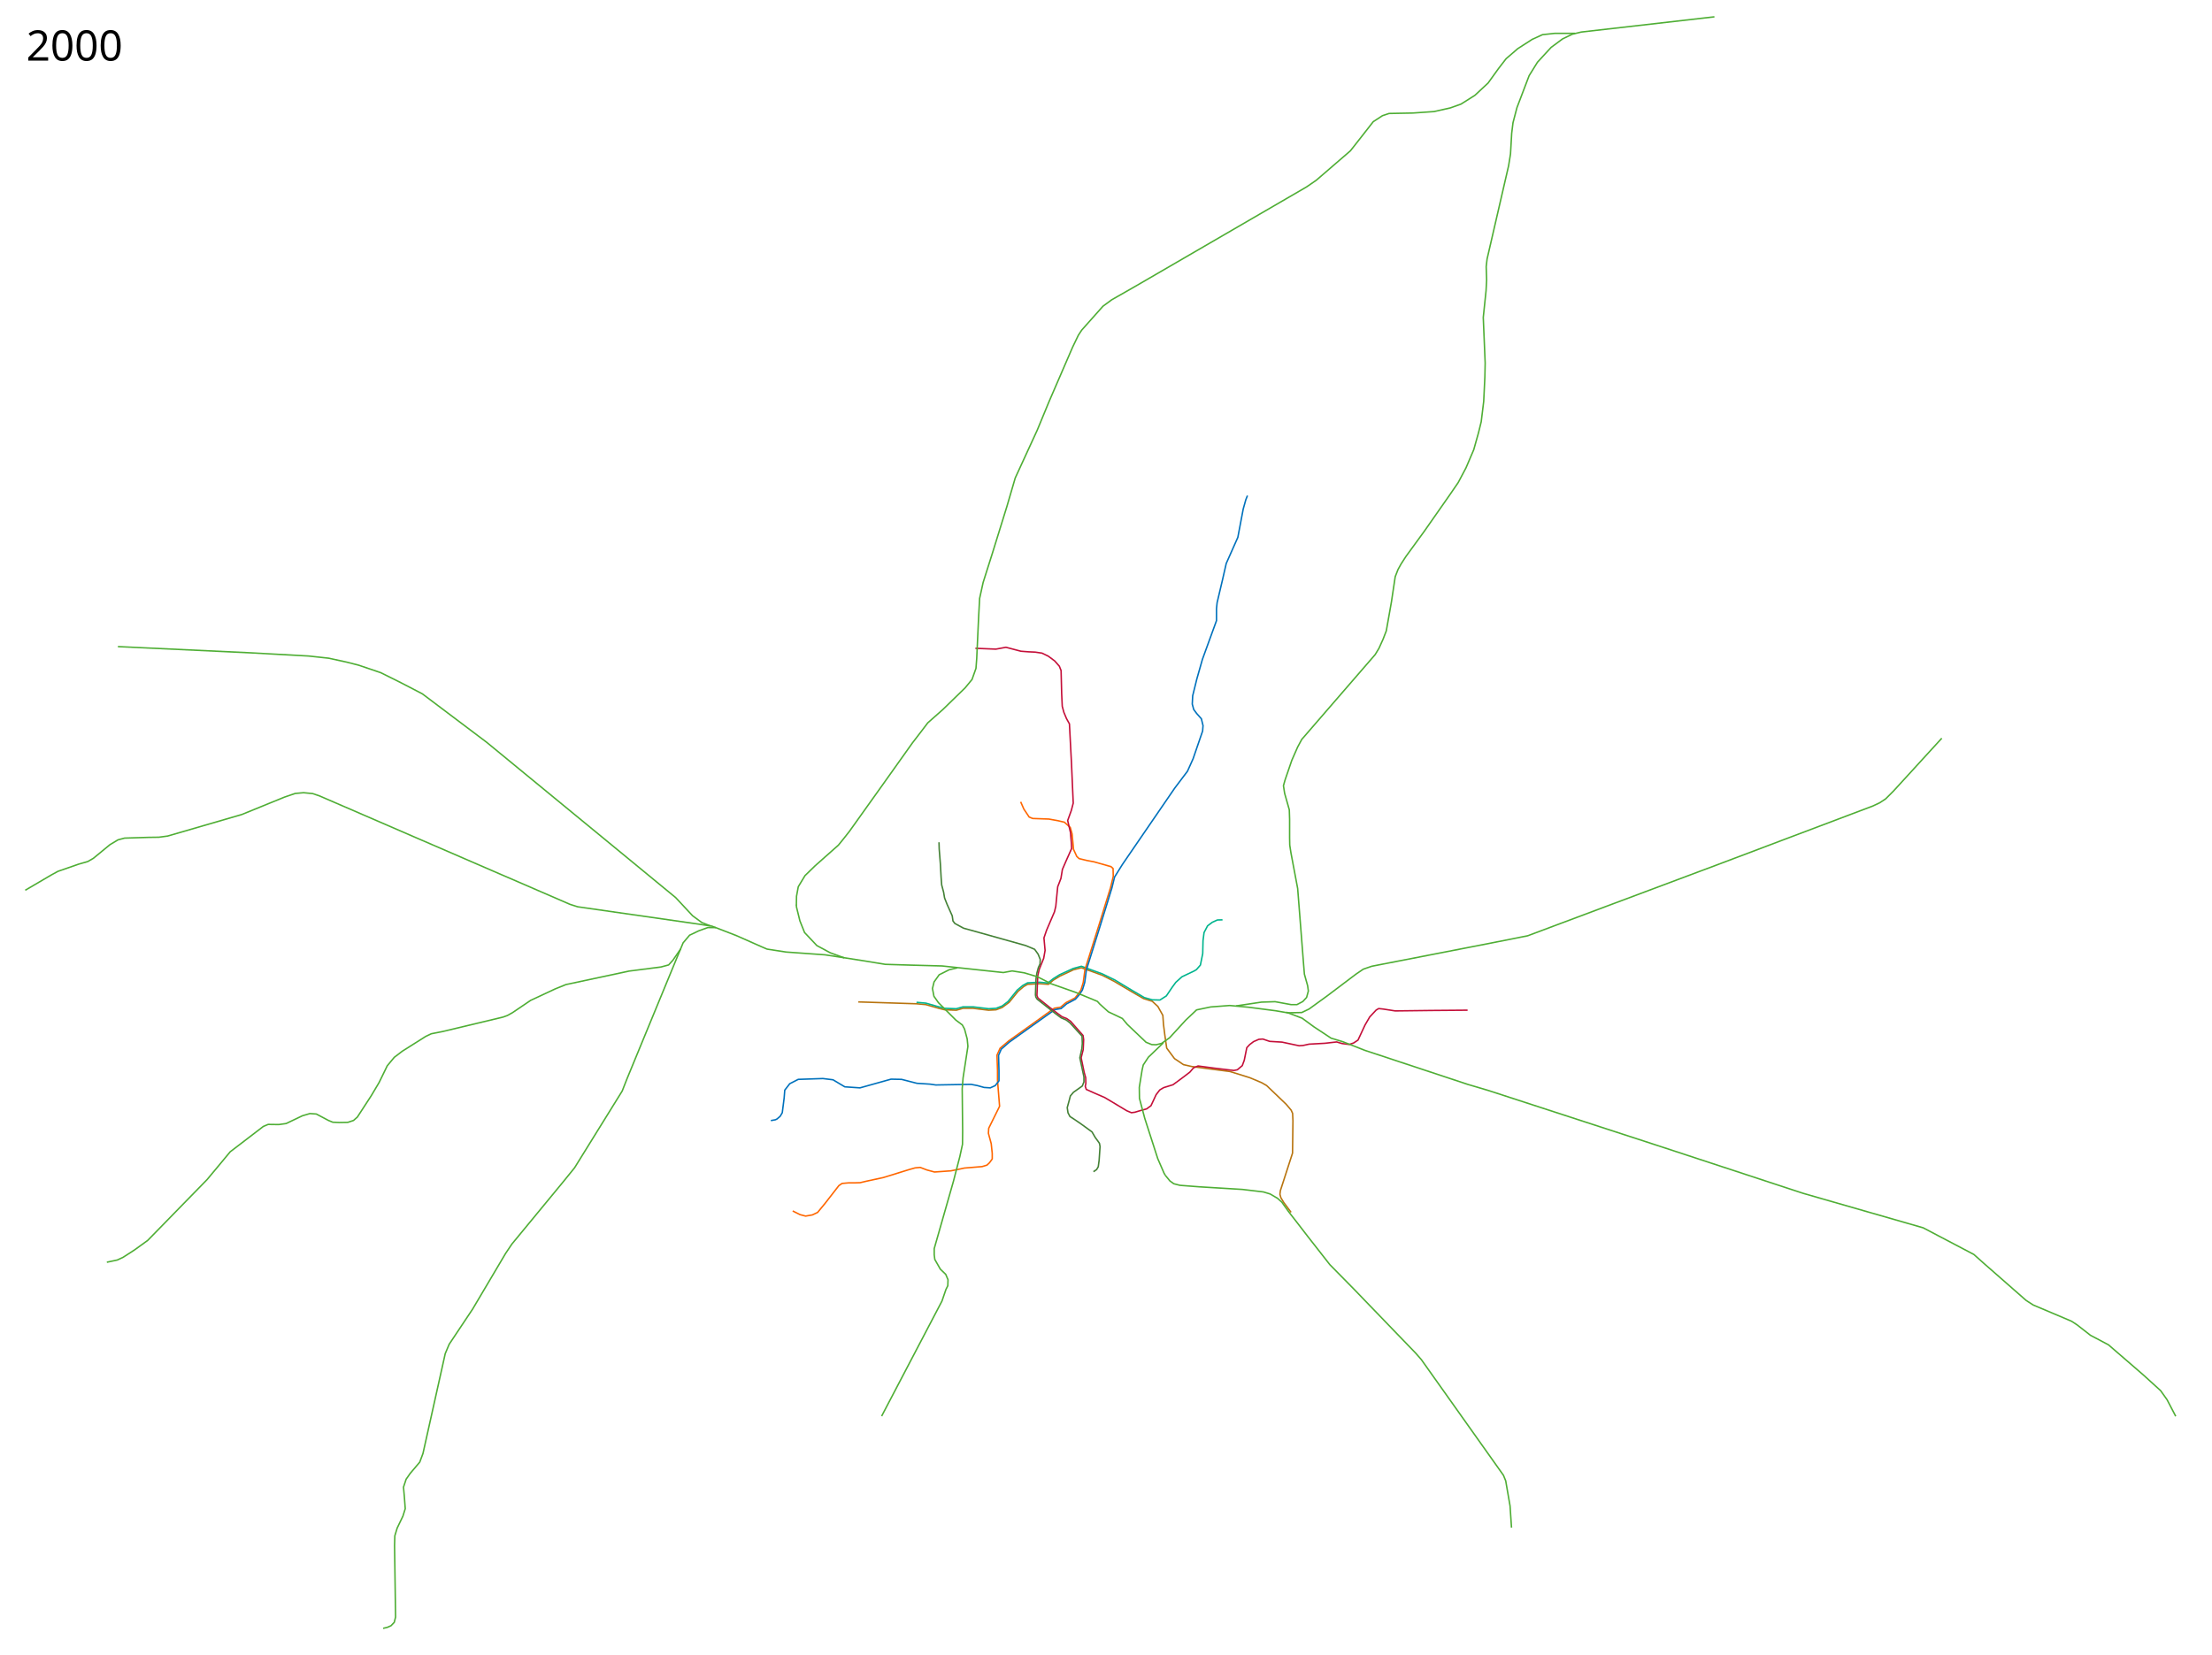
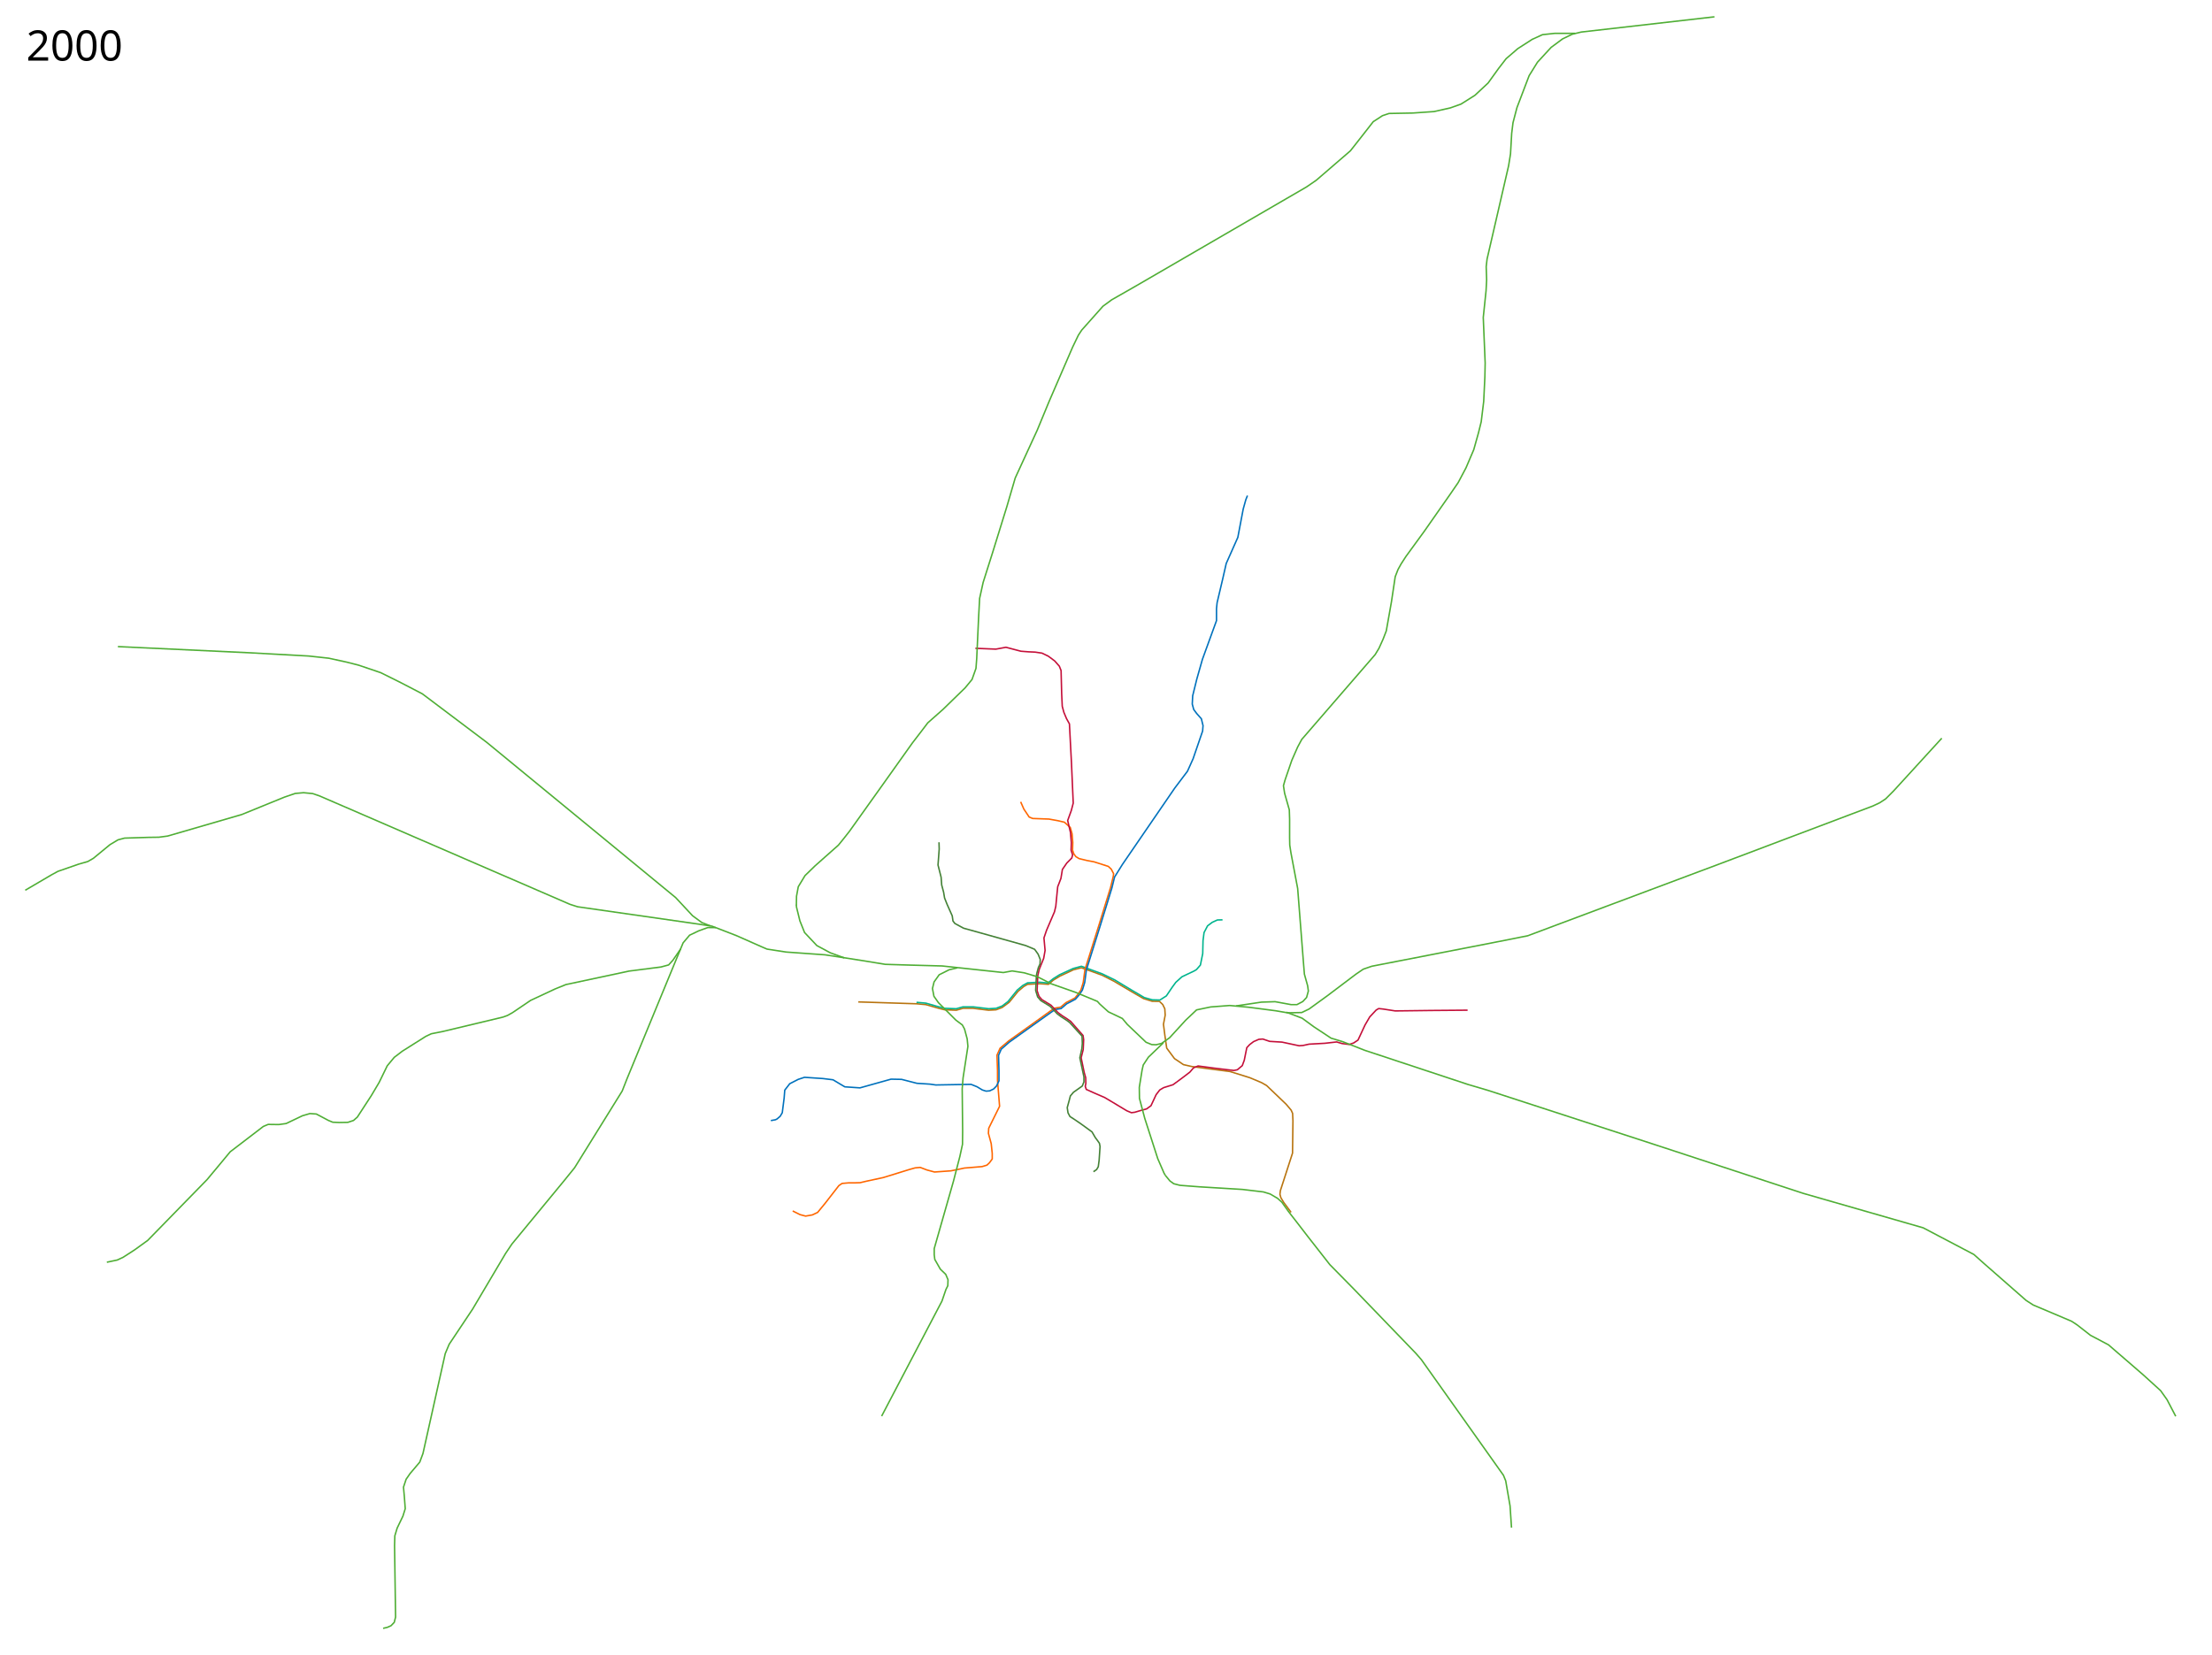
<svg xmlns="http://www.w3.org/2000/svg" height="5650" viewBox="100, 0, 7550, 5650" width="7550">
-   <path d="M3029.571 3420.682l198.697 6.365 31.82 2.828 44.548 12.728 19.799 4.95 39.598 1.414 22.627-6.364h35.356l52.326 6.364 25.455-1.414 20.506-7.779 24.042-17.677 30.406-37.477 19.092-16.263 13.435-7.779 41.012-2.12 30.405 2.12 16.264-14.142 21.92-13.435 46.67-21.92 27.576-7.071 70.711 25.456 40.305 20.506 60.811 36.062 40.305 23.335 29.699 9.192 19.092 17.678 16.97 30.405 2.122 30.406 4.95 38.89 6.117 42.468 26.578 35.812 30.575 20.588 28.653 6.492 64.347 8.485 65.76 8.485 67.883 21.214 40.305 16.97 16.876 9.75 66.69 63.826 16.971 20.013 5.097 11.255 1.14 25.264-1.415 110.308-41.468 128.192-1.537 12.445 3.195 11.624 9.783 16.238 25.077 33.734" fill="none" stroke="#b8740f" stroke-width="5" stroke-linejoin="round" />
+   <path d="M3029.571 3420.682l198.697 6.365 31.82 2.828 44.548 12.728 19.799 4.95 39.598 1.414 22.627-6.364h35.356l52.326 6.364 25.455-1.414 20.506-7.779 24.042-17.677 30.406-37.477 19.092-16.263 13.435-7.779 41.012-2.12 30.405 2.12 16.264-14.142 21.92-13.435 46.67-21.92 27.576-7.071 70.711 25.456 40.305 20.506 60.811 36.062 40.305 23.335 29.699 9.192 24.516.283 11.074 10.676 7.15 14.567 1.365 21.81-5.921 31.153 4.95 38.89 6.117 42.468 26.578 35.812 30.575 20.588 28.653 6.492 64.347 8.485 65.76 8.485 67.883 21.214 40.305 16.97 16.876 9.75 66.69 63.826 16.971 20.013 5.097 11.255 1.14 25.264-1.415 110.308-41.468 128.192-1.537 12.445 3.195 11.624 9.783 16.238 25.077 33.734" fill="none" stroke="#b8740f" stroke-width="5" stroke-linejoin="round" />
  <path d="M3228.268 3422.047l31.82 2.828 44.547 12.728 19.8 4.95 39.597 1.414 22.628-6.364h35.355l52.326 6.364 25.456-1.414 20.506-7.779 20.042-15.177 31.905-39.477 19.092-15.763 15.935-8.779 41.012-2.12 28.406 2.62 18.263-14.642 21.42-13.435 46.67-21.42 28.077-7.571 71.21 25.956 42.306 20.506 59.81 36.062 41.306 24.335 27.199 7.692 26.091.678 21.97-14.095 19.622-29.094 12.542-17.14 21-19 41-19.5 8.5-5 13.5-15.5 7.975-39.33 1.025-44.17 3.5-27.5 12-23 16-12 17.5-8 17.5-.5" fill="none" stroke="#00b48d" stroke-width="5" stroke-linejoin="round" />
-   <path d="M2805.68 4134.41l25 12.5 19 5 23-4 18-8.5 25.5-31 47-60.5 11-7.5 23-2h21.5l17-.5 21-5 58-12.5 89-27.5 19.5-5.5 17.681-1.692 22.82 8.691 26 7 56-4 27.5-5.5 18.5-4 60.5-5 16.5-5 8.5-8 9.5-13v-19l-3.5-33.5-9.547-35.067 1.061-17.324 37.072-74.953-7.07-88.742v-32.88l-1.768-53.034 10.606-23.688 29.699-25.102 95.813-68.59 59.397-42.78 21.566-3.535 18.385-15.556 30.76-15.91 9.399-11.789 10.894-15.538 7.85-25.488 5.798-43.352 48.79-155.563 38.684-125.244 9.192-37.977-.63-27.133-6.951-6.255-58-16.5-24-4.5-27-6.5-8-7.5-11-24-5-53-6.133-21.87-19.997-17.867-22.37-5.263-30.5-5.5-55.5-2-12-5-18-27-10.955-24.847" fill="none" stroke="#f60" stroke-width="5" stroke-linejoin="round" />
-   <path d="M4357.797 1692.058l-5.644 14.342-8.777 31.368-18.385 96.874-39.598 89.095-12.728 55.862-18.385 77.782-2.121 20.506v41.012l-48.083 132.229-19.092 67.175-14.142 57.276-1.414 28.284 4.95 18.385 9.899 13.435 16.263 18.385 5.657 23.334-1.414 18.385-32.527 94.752-19.092 42.427-43.512 57.675-178.52 260.523-26.87 43.133-9.192 37.477-38.184 123.744-48.79 155.563-5.797 43.352-7.85 25.488-10.188 15.891-13.642 15.678-29.698 15.557-19.092 16.263-21.213 3.536-51.62 36.769-103.944 74.246-27.577 24.042-9.192 21.213 1.414 52.326v34.648l-12.728 16.264-16.97 7.778-21.214-1.414-22.627-6.364-21.92-4.243-120.209 2.121-19.799-2.828-44.547-2.828-52.326-13.436-36.063-.707-106.066 29.699-51.619-3.536-12.02-7.07-28.285-16.971-34.648-4.243-84.146 2.828-28.991 14.85-16.97 21.92-2.122 26.87-6.364 50.205-7.07 12.02-10.607 9.193-5.657 2.828-15.557 2.829" fill="none" stroke="#0071bc" stroke-width="5" stroke-linejoin="round" />
-   <path d="M3429.18 2213.41l69.913 2.854 34.445-6.358 51.143 13.503 26 2 22.5 1 23.5 3.5 21.5 10.5 21.606 16.043 15.894 17.957 6 15 2 79 2 43 5.5 20.5 9 21.5 10 18 7 134.5 6 136-6.5 25-12.5 34.5 9.5 40.5 3 35 1 20-20.5 46-11 25.5-5 30.5-6.5 17-4.5 11.5-3 30-3.5 36.5-4.5 19-27 63-8.982 26.352 3.87 42.76-4.759 26.758-15.13 37.63-5 21.5-1 20.5-2 47.5 3.5 8.5 37.5 30 28 21.5 17 12.5 15.5 6 13.5 9.5 42.5 48.5 2 14-1.5 34-7 28 10.5 50.5 5 17.5.5 20-2 9.5 3.5 10.5 25.5 11.5 37 16 21 12.5 55 33 15.5 6.5 11.5-1.5 18.5-5.5 22-6 14.856-10.867 17.534-37.633 12.37-16.126 13.24-7.874 32-10 28-20.5 29.5-22.5 12.5-14.5 15.5-6.5 54.134 7.248 55.26 6.63 12.978 1.377 11.755-2.266 16.874-14.248 6.767-18.378 8.626-42.835 10-10.769 13.244-10.007 17.863-7.752 13.5-1 23.5 8 42 2.5 58.5 12.5 13.5-1 20.5-4.5 54-3 17.5-2 22.5-2.5 19 5.5 24 3 15-5 15-10 24-51.5 16-27.5 22-23.5 8.5-5 14.5 1.5 42 6.5 122.5-1.5 124.5-1" fill="none" stroke="#c40f39" stroke-width="5" stroke-linejoin="round" />
-   <path d="M3305.016 2875.646l.665 23.263 4 50.5 2.5 45.5 2 26.5 6.522 24.64 3.301 19.778 8.81 22.2 17.367 38.882 2.5 17.5 6.5 8.5 29.5 16 132.5 37 80 22.5 30.163 12.633 11.867 16.49 7.366 18.114-.713 15.26-5.683 12.503-5 18.5-3 19.5-2 55.5 1.5 7.5 4.5 7 61.5 48.5 20 15 17.5 7.5 13 10 41 45 1 25-1.5 17.5-7 31.5 14 65.5v17l-5.652 13.893-29.989 21.266-10.613 12.57-4.246 16.271-6.496 23.615 2.644 17.885 6.706 12.643 12.639 8.098 22.507 15.26 40 29 11 19 8.5 11.5 5.885 8.4 2.126 11.014-3.111 46.696-3 22.493-5.63 9.507-10.77 7.39" fill="none" stroke="#448136" stroke-width="5" stroke-linejoin="round" />
+   <path d="M2805.68 4134.41l25 12.5 19 5 23-4 18-8.5 25.5-31 47-60.5 11-7.5 23-2h21.5l17-.5 21-5 58-12.5 89-27.5 19.5-5.5 17.681-1.692 22.82 8.691 26 7 56-4 27.5-5.5 18.5-4 60.5-5 16.5-5 8.5-8 9.5-13v-19l-3.5-33.5-9.547-35.067 1.061-17.324 37.072-74.953-7.07-88.742v-32.88l-1.768-53.034 10.606-23.688 29.699-25.102 95.813-68.59 59.397-42.78 21.566-3.535 18.385-15.556 30.76-15.91 9.399-11.789 10.894-15.538 7.85-25.488 5.798-43.352 48.79-155.563 38.684-125.244 9.192-37.977 1.223-9.342-8.212-15.734-9.944-9.247-48.648-15.565-24-4.5-27-6.5-10.993-6.752-7.104-9.455-4.27-12.674.743-26.234-2.376-29.385-6.133-21.87-19.997-17.867-22.37-5.263-30.5-5.5-55.5-2-12-5-18-27-10.955-24.847" fill="none" stroke="#f60" stroke-width="5" stroke-linejoin="round" />
+   <path d="M4357.797 1692.058l-5.644 14.342-8.777 31.368-18.385 96.874-39.598 89.095-12.728 55.862-18.385 77.782-2.121 20.506v41.012l-48.083 132.229-19.092 67.175-14.142 57.276-1.414 28.284 4.95 18.385 9.899 13.435 16.263 18.385 5.657 23.334-1.414 18.385-32.527 94.752-19.092 42.427-43.512 57.675-178.52 260.523-26.87 43.133-9.192 37.477-38.184 123.744-48.79 155.563-5.797 43.352-7.85 25.488-10.188 15.891-13.642 15.678-29.698 15.557-19.092 16.263-21.213 3.536-51.62 36.769-103.944 74.246-27.577 24.042-9.192 21.213 1.414 52.326v34.648l-8.496 17.85-9.829 10.027-13.234 6.37-12.507.985-12.665-4.008-18.263-10.993-20.466-8.21-120.208 2.121-19.799-2.828-44.547-2.828-52.326-13.436-36.063-.707-106.066 29.699-51.619-3.536-12.02-7.07-28.285-16.971-34.648-4.243-62.808-4.18-21.338 7.008-28.991 14.85-16.97 21.92-2.122 26.87-6.364 50.205-7.07 12.02-10.607 9.193-5.657 2.828-15.557 2.829" fill="none" stroke="#0071bc" stroke-width="5" stroke-linejoin="round" />
+   <path d="M3429.18 2213.41l69.913 2.854 34.445-6.358 51.143 13.503 26 2 22.5 1 23.5 3.5 21.5 10.5 21.606 16.043 15.894 17.957 6 15 2 79 2 43 5.5 20.5 9 21.5 10 18 7 134.5 6 136-6.5 25-12.5 34.5 9.5 40.5 3 35-.87 25.611 5.18 16.214-2.713 10.487-17.17 17.429-14.927 21.76-5 30.5-6.5 17-4.5 11.5-3 30-3.5 36.5-4.5 19-27 63-8.982 26.35 3.87 42.76-4.759 26.76-15.13 37.63-5 21.5-1 20.5-1.438 30.853 6.493 19.16 9.933 11.44 31.12 19.122 23.511 24.867 14.756 11.003 15.126 9.554 13.5 9.5 42.5 48.5 2 14-1.5 34-7 28 10.5 50.5 5 17.5.5 20-2 9.5 3.5 10.5 25.5 11.5 37 16 21 12.5 55 33 15.5 6.5 11.5-1.5 18.5-5.5 22-6 14.855-10.867 17.534-37.633 12.37-16.126 13.24-7.874 32-10 28-20.5 29.5-22.5 12.5-14.5 15.5-6.5 54.134 7.248 55.26 6.63 12.978 1.377 11.755-2.266 16.874-14.248 6.767-18.378 8.626-42.835 10-10.769 13.244-10.007 17.863-7.752 13.5-1 23.5 8 42 2.5 58.5 12.5 13.5-1 20.5-4.5 54-3 17.5-2 22.5-2.5 19 5.5 24 3 15-5 15-10 24-51.5 16-27.5 22-23.5 8.5-5 14.5 1.5 42 6.5 122.5-1.5 124.5-1" fill="none" stroke="#c40f39" stroke-width="5" stroke-linejoin="round" />
+   <path d="M3305.016 2875.646l.665 23.263-4.043 54.428 10.543 41.572 2 26.5 6.522 24.64 3.301 19.778 8.81 22.2 17.367 38.882 2.5 17.5 6.5 8.5 29.5 16 132.5 37 80 22.5 30.163 12.633 11.867 16.49 7.366 18.114-.713 15.26-5.683 12.503-5 18.5-1.69 8.652-2.562 51.011 6.737 21.902 10.86 12.798 31.732 19.402 24.717 25.918 13.08 9.763 17.126 11.054 11.504 8.317 42.496 46.683 1 25-1.5 17.5-7 31.5 14 65.5v17l-5.652 13.893-29.989 21.266-10.613 12.57-4.246 16.271-6.496 23.615 2.644 17.885 6.706 12.643 12.639 8.098 22.507 15.26 40 29 11 19 8.5 11.5 5.885 8.4 2.126 11.014-3.111 46.696-3 22.493-5.63 9.507-10.77 7.39" fill="none" stroke="#448136" stroke-width="5" stroke-linejoin="round" />
  <path d="M186.18 3039.41l89.5-52.5 22-12 70.5-24.5 31.5-9 19-11 56.5-46.5 27.5-16.5 22.5-6 81-2.5 36-.5 30-4 253-73.5 146-59.5 36.5-12.5 28.5-2.5 31 3 23.5 8 854.5 370 26.5 8.5 401 57.5 57 8.5 84 32.5 87 38.5 17.5 7.5 65 10 133 9.5 132.5 20.5 73 12 82.5 2.5 111.5 3 74 8 135 14.5 30-5.5 41.5 6.5 45 13.5 47 24 84 29.5 73.5 30.5 7.5 8.5 30.038 27.173 47.456 22.555 17.007 20.271 64 61 19.5 8 15 .5 18.5-4.5 27.5-19.5 55-60 37-35 48-10 65-5 65 6 92 12 41 7 48-1 25-12 62-45 98-74 25-17 29-10 401-78 131-26 654-245 524-198 23.5-11 20.5-13.5 26.5-26.5 165-180.5" fill="none" stroke="#4fae35" stroke-width="5" stroke-linejoin="round" />
  <path d="M2981.68 3270.41l-48-17.5-45.5-24.5-42-44.5-16-40-11.555-47.063-.694-8.188" fill="none" stroke="#4fae35" stroke-width="5" stroke-linejoin="round" />
  <path d="M2818.18 3090.91l.5-31 6-32.5 23-38 34.5-33.5 79.5-70.5 17-21 20.5-26 107-150 108.5-152.5 28.5-37 23.5-31 51.5-45.5 76-74 23.5-28.5 13.5-38 2.5-33 6.5-141 3.5-65 12-54.5 32-101 49-158 28.5-97.5 75-163 40.5-98 80.5-186 19.5-40.5 11.5-17.5 72.5-81.5 30-22 81.5-46.5 583-338.5 33.5-23 116.5-100.5 35-44.5 43-55 31.5-20.5 22.5-7.5 81-1.5 72.5-5 55.5-12.5 36.5-13 47.5-30 45-42 36-50 25.5-33 40-34.5 49-31.5 35-16 41.5-4.5h70M3367.68 3304.41l-28 6.5-34 17-17.5 24.5-5.5 22.5 5 26.5 15.5 22 59.5 59.5 22 16.5 7.5 14 9 33.5 2.5 25.5-16.5 107.5-3 37.5 1.5 145-.5 44.5-9 41.5-22 85-65.5 229.5v21l2 16 18.906 33.238 18.384 17.678 7.779 18.385-.707 20.506-6.365 12.728-13.496 39.464-206 393" fill="none" stroke="#4fae35" stroke-width="5" stroke-linejoin="round" />
  <path d="M4075.18 4012.91l20 22 20.5 10.5 34.5 4.5 258.5 19.5 38 12.5 23.5 18 15.5 21 27.5 35.5 33.5 41 74.5 102.5" fill="none" />
  <path d="M4490.68 3455.91l54 20.5 39.5 29 59 39 41 12.5 74 29 352 116.5 71 21 570 185.5 504 165.5 409 117.5 173 91 32.5 29 146 128 24 15.5 131 55.5 19 12.5 45.5 35.5 61.5 32.5 118 102 60 54.5 22 31 29.5 56.5M4077.18 4012.41l16 19.5 13 9.5 21.5 5.5 65 5 148 9 71.5 8.5 23 7 25.5 15 14.5 13 23.5 33 30 38.5 35 45.5 75.264 96.177 82.734 84.15 210.718 218.497 19.092 21.92 280.014 394.565 7.778 19.092 14.85 85.56 4.949 74.246M4318.68 3434.41l87-13 46.5-1.5 54.5 10h20l20-10.5 13-14 6-22-2.5-18-11-39.5-3.5-43-19.5-249.5-23-122-4-26-.5-25v-63.5l-1-32-16-56.5-4-26 5.5-19.5 23-67 20-45.5 14-26 83.5-96.5 167-193 13-21.5 14-31 11-28.5 17.5-98.5 13-86.5 9.5-24.5 10.5-19 16.5-25.5 63-86.5 89.5-128 26-38 26.5-50 26.5-62 16-57 9.5-38.5 8.5-69.5 4-83.5 1-47.5-6.5-155.5 9.5-91 2-37.5-1.5-45 3-26 73.5-318.5 6.5-40.5 4-70 4.5-36.5 13.5-51.5 41.5-109 28.5-46 46.5-50.5 39-29 33-16 31-7.5 454.5-52" fill="none" stroke="#4fae35" stroke-width="5" stroke-linejoin="round" />
  <text style="line-height:125%;-inkscape-font-specification:Sans" y="5547.961" x="189.453" font-weight="400" font-size="144px" font-family="Sans" letter-spacing="0" word-spacing="0" />
  <text style="line-height:125%;-inkscape-font-specification:Sans" y="206.961" x="189.453" font-weight="400" font-size="144px" font-family="Sans" letter-spacing="0" word-spacing="0">
    <tspan y="206.961" x="189.453">2000</tspan>
  </text>
  <path d="M2524.343 3161.119L2495 3149.45l-31.113-22.98-57.63-61.872-235.112-193.394-410.122-336.937-219.557-165.463-73.539-38.183-68.236-33.941-76.014-25.81-40.305-10.253-61.518-13.435-68.236-7.425-199.404-10.96-451.841-21.213M2543.18 3166.91h-27.5l-30.5 11-31.5 15-22 26-21 50.5-170.5 413.5-16.5 42-162.5 262-36 44.5-178 216-21.5 32-112.5 190-80 120-13.5 32-76 341-11 29.5-33 39-13.5 19.5-9 27 3 33 3 40.5-8 25.5-19.5 40.5-8 26.5-1 33.5 3.5 244-4.5 18-11 11.5-12.5 5.5-14.5 3.5" fill="none" stroke="#4fae35" stroke-width="5" stroke-linejoin="round" />
  <path d="M2423.18 3239.91l-26.5 38.5-14.5 16-26 7-109 14-215.5 46-37 15-83.5 39-62 42-17 9.5-15 5.5-207 49.5-38 7.5-19 9-80 50.5-27.5 21-24 29-27.5 56.5-27 45.5-47.5 73-13 11.5-19.5 6.5-29.5.5-22-1-14.5-6-41.5-22-22-1.5-25.5 7.5-55.5 26.5-25 3.5-36.5-.5-16.5 7-113 86.5-31.5 38-47.5 57-202.5 207.5-45 32.5-39.5 25.5-19.5 9-35.5 7.5M4070.68 3560.41l-51 49-17.5 26.5-4 17.5-9.5 59 .5 37.5 18 68 44.5 138 21.567 49.685 4.145 6.906" fill="none" stroke="#4fae35" stroke-width="5" stroke-linejoin="round" />
</svg>
